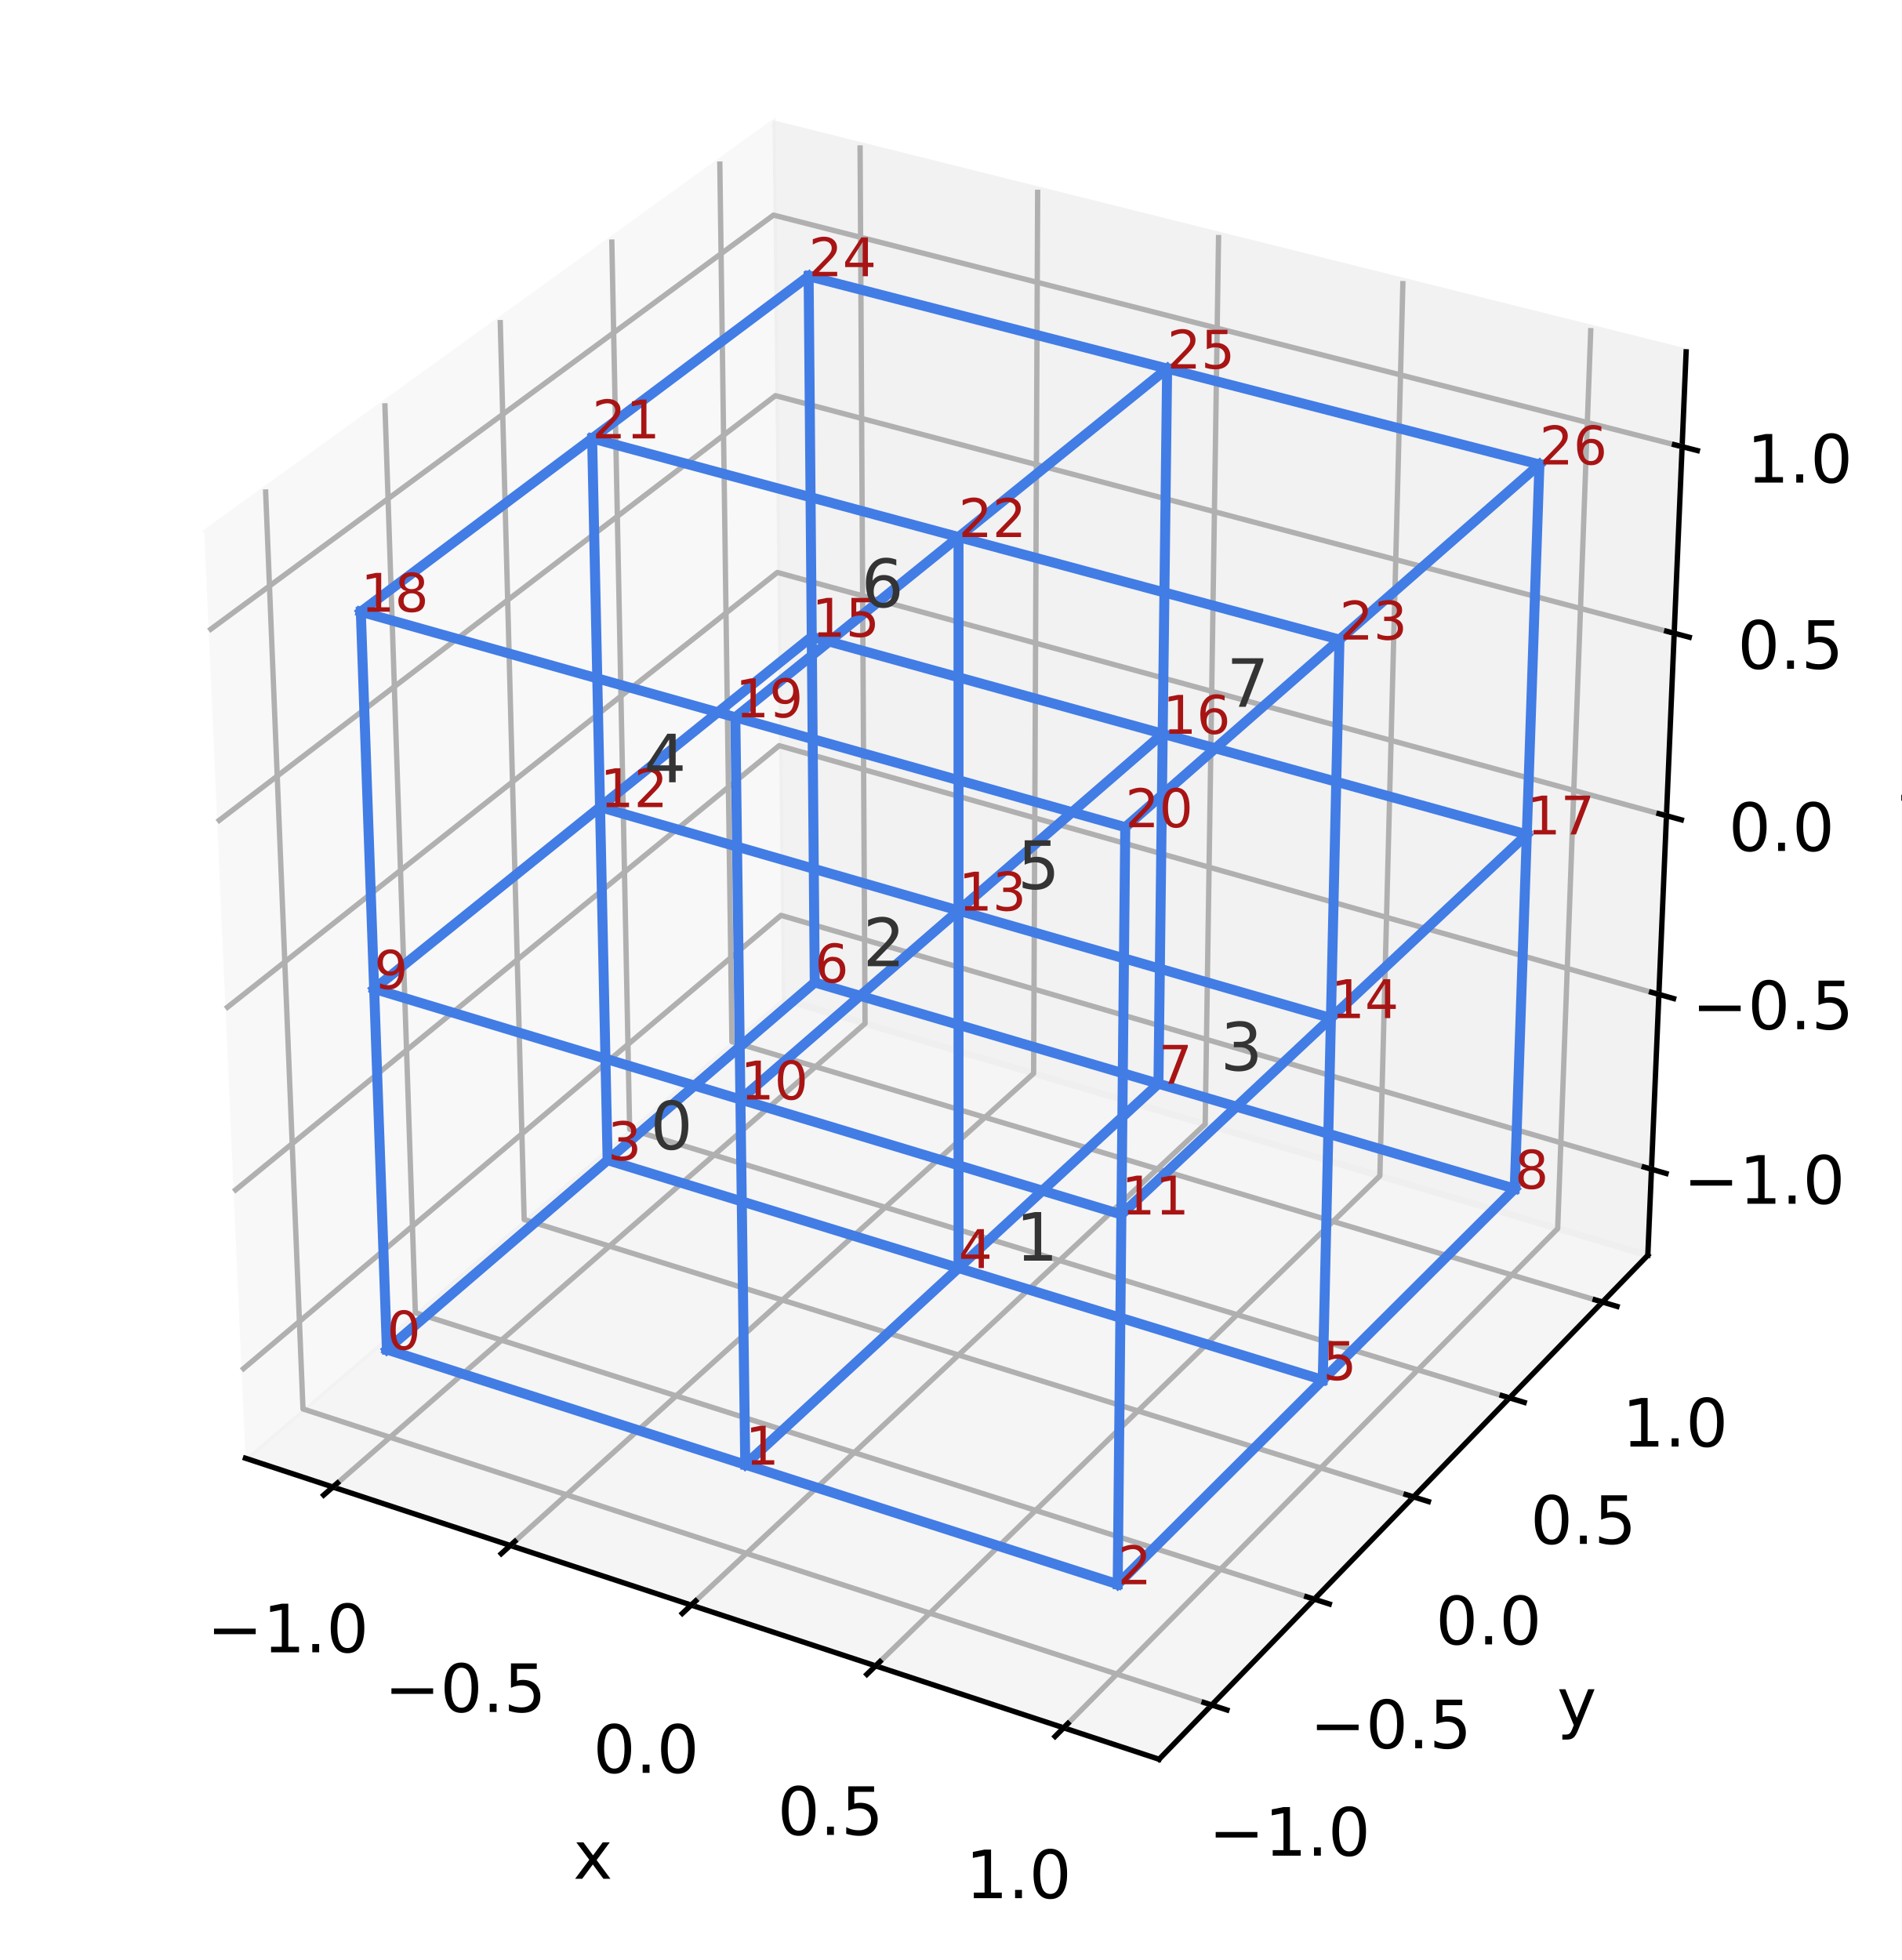
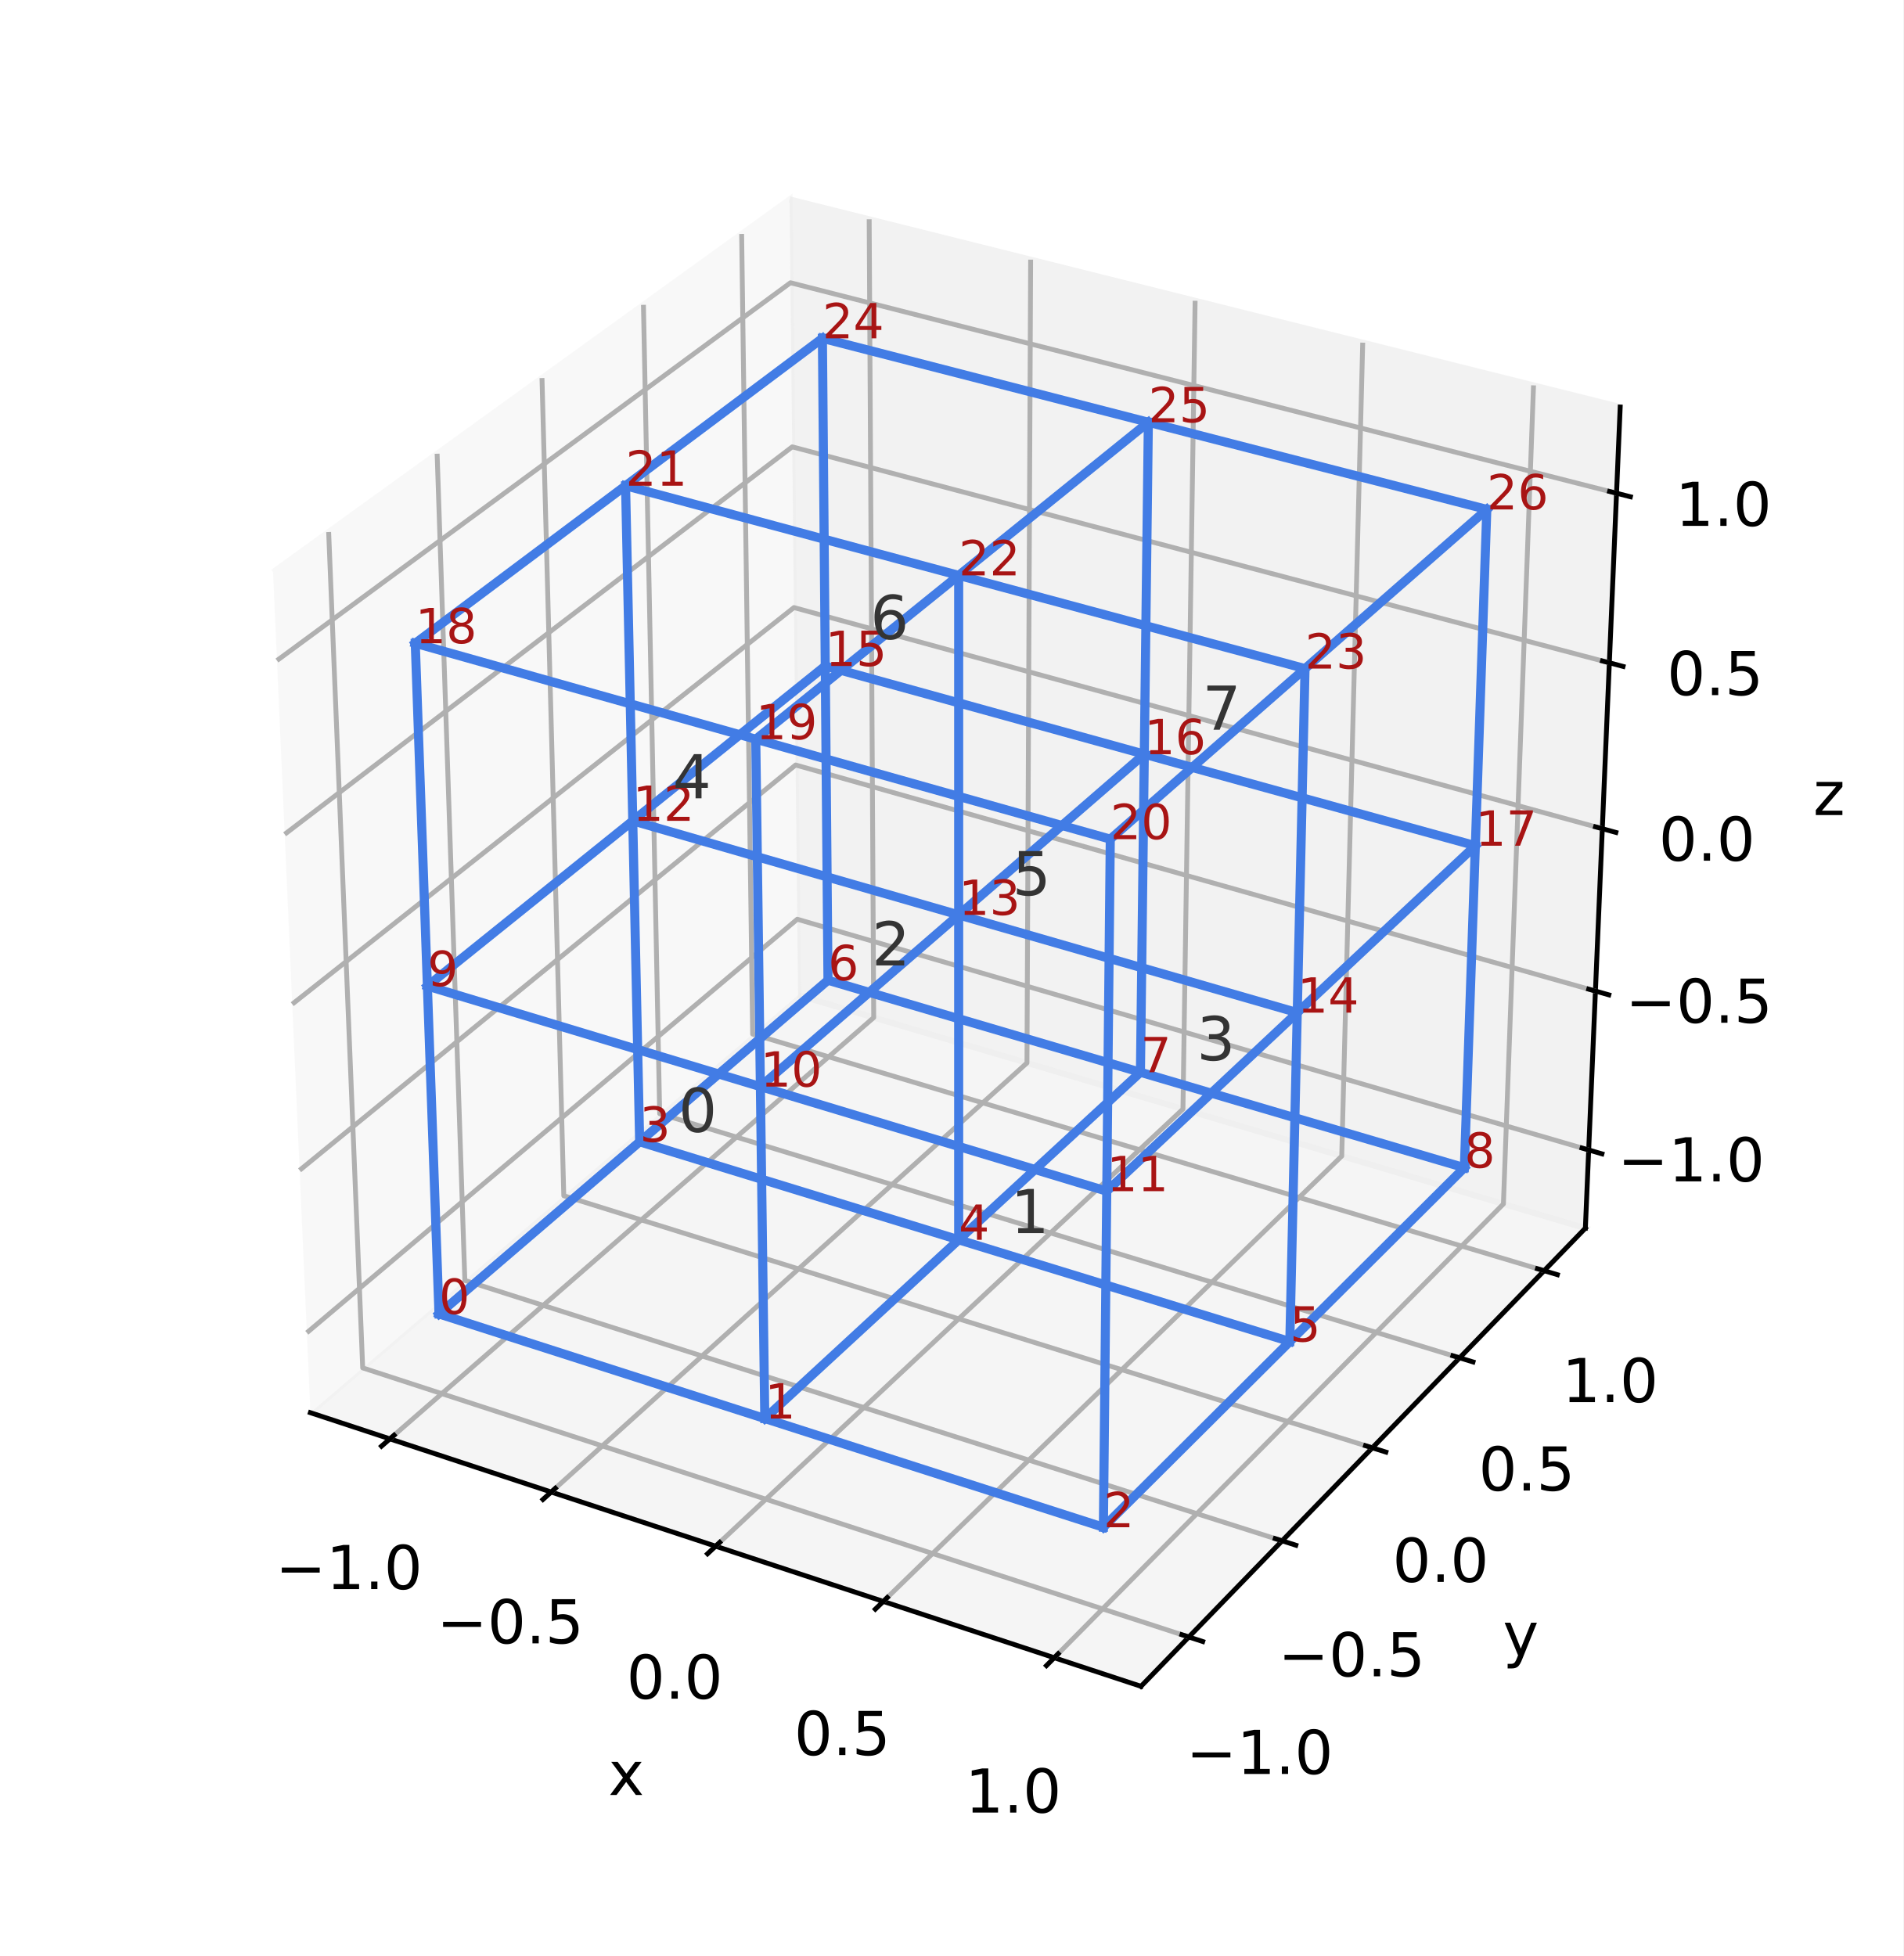
- <svg xmlns="http://www.w3.org/2000/svg" xmlns:xlink="http://www.w3.org/1999/xlink" width="285.399pt" height="294.154pt" viewBox="0 0 285.399 294.154" version="1.1">
+ <svg xmlns="http://www.w3.org/2000/svg" xmlns:xlink="http://www.w3.org/1999/xlink" width="314.199pt" height="322.954pt" viewBox="0 0 314.199 322.954" version="1.1">
  <defs>
    <style type="text/css">*{stroke-linejoin: round; stroke-linecap: butt}</style>
  </defs>
  <g id="figure_1">
    <g id="patch_1">
-       <path d="M 0 294.154  L 285.399 294.154  L 285.399 0  L 0 0  z " style="fill: #ffffff" />
+       <path d="M 0 322.954  L 314.199 322.954  L 314.199 0  L 0 0  z " style="fill: #ffffff" />
    </g>
    <g id="patch_2">
-       <path d="M 7.2 273.312  L 273.312 273.312  L 273.312 7.2  L 7.2 7.2  z " style="fill: #ffffff" />
+       <path d="M 21.6 287.712  L 287.712 287.712  L 287.712 21.6  L 21.6 21.6  z " style="fill: #ffffff" />
    </g>
    <g id="pane3d_1">
      <g id="patch_3">
-         <path d="M 36.833 218.845  L 117.342 149.915  L 115.937 18.52  L 30.668 80.068  " style="fill: #f2f2f2; opacity: 0.5; stroke: #f2f2f2; stroke-linejoin: miter" />
+         <path d="M 51.233 233.245  L 131.742 164.315  L 130.337 32.92  L 45.068 94.468  " style="fill: #f2f2f2; opacity: 0.5; stroke: #f2f2f2; stroke-linejoin: miter" />
      </g>
    </g>
    <g id="pane3d_2">
      <g id="patch_4">
-         <path d="M 117.342 149.915  L 247.3 188.384  L 253.048 52.803  L 115.937 18.52  " style="fill: #e6e6e6; opacity: 0.5; stroke: #e6e6e6; stroke-linejoin: miter" />
+         <path d="M 131.742 164.315  L 261.7 202.784  L 267.448 67.203  L 130.337 32.92  " style="fill: #e6e6e6; opacity: 0.5; stroke: #e6e6e6; stroke-linejoin: miter" />
      </g>
    </g>
    <g id="pane3d_3">
      <g id="patch_5">
-         <path d="M 36.833 218.845  L 173.947 264.025  L 247.3 188.384  L 117.342 149.915  " style="fill: #ececec; opacity: 0.5; stroke: #ececec; stroke-linejoin: miter" />
+         <path d="M 51.233 233.245  L 188.347 278.425  L 261.7 202.784  L 131.742 164.315  " style="fill: #ececec; opacity: 0.5; stroke: #ececec; stroke-linejoin: miter" />
      </g>
    </g>
    <g id="axis3d_1">
      <g id="line2d_1">
-         <path d="M 36.833 218.845  L 173.947 264.025  " style="fill: none; stroke: #000000; stroke-width: 0.8; stroke-linecap: square" />
+         <path d="M 51.233 233.245  L 188.347 278.425  " style="fill: none; stroke: #000000; stroke-width: 0.8; stroke-linecap: square" />
      </g>
      <g id="text_1">
-         <g transform="translate(86.02615 281.9668) scale(0.1 -0.1)">
+         <g transform="translate(100.4262 296.3668) scale(0.1 -0.1)">
          <defs>
            <path id="DejaVuSans-78" d="M 3513 3500  L 2247 1797  L 3578 0  L 2900 0  L 1881 1375  L 863 0  L 184 0  L 1544 1831  L 300 3500  L 978 3500  L 1906 2253  L 2834 3500  L 3513 3500  z " transform="scale(0.015625)" />
          </defs>
          <use xlink:href="#DejaVuSans-78" />
        </g>
      </g>
      <g id="Line3DCollection_1">
-         <path d="M 49.959 223.171  L 129.826 153.61  L 129.078 21.806  " style="fill: none; stroke: #b0b0b0; stroke-width: 0.8" />
-         <path d="M 76.589 231.945  L 155.124 161.099  L 155.73 28.469  " style="fill: none; stroke: #b0b0b0; stroke-width: 0.8" />
-         <path d="M 103.734 240.889  L 180.873 168.721  L 182.882 35.258  " style="fill: none; stroke: #b0b0b0; stroke-width: 0.8" />
-         <path d="M 131.408 250.008  L 207.085 176.48  L 210.549 42.176  " style="fill: none; stroke: #b0b0b0; stroke-width: 0.8" />
-         <path d="M 159.628 259.307  L 233.773 184.38  L 238.746 49.227  " style="fill: none; stroke: #b0b0b0; stroke-width: 0.8" />
+         <path d="M 64.359 237.571  L 144.226 168.01  L 143.478 36.206  " style="fill: none; stroke: #b0b0b0; stroke-width: 0.8" />
+         <path d="M 90.989 246.345  L 169.524 175.499  L 170.13 42.869  " style="fill: none; stroke: #b0b0b0; stroke-width: 0.8" />
+         <path d="M 118.134 255.289  L 195.273 183.121  L 197.282 49.658  " style="fill: none; stroke: #b0b0b0; stroke-width: 0.8" />
+         <path d="M 145.808 264.408  L 221.485 190.88  L 224.949 56.576  " style="fill: none; stroke: #b0b0b0; stroke-width: 0.8" />
+         <path d="M 174.028 273.707  L 248.173 198.78  L 253.146 63.627  " style="fill: none; stroke: #b0b0b0; stroke-width: 0.8" />
      </g>
      <g id="xtick_1">
        <g id="line2d_2">
-           <path d="M 50.65 222.569  L 48.575 224.377  " style="fill: none; stroke: #000000; stroke-width: 0.8; stroke-linecap: square" />
+           <path d="M 65.05 236.969  L 62.975 238.777  " style="fill: none; stroke: #000000; stroke-width: 0.8; stroke-linecap: square" />
        </g>
        <g id="text_2">
-           <g transform="translate(31.05817 247.9731) scale(0.1 -0.1)">
+           <g transform="translate(45.45817 262.3731) scale(0.1 -0.1)">
            <defs>
              <path id="DejaVuSans-2212" d="M 678 2272  L 4684 2272  L 4684 1741  L 678 1741  L 678 2272  z " transform="scale(0.015625)" />
              <path id="DejaVuSans-31" d="M 794 531  L 1825 531  L 1825 4091  L 703 3866  L 703 4441  L 1819 4666  L 2450 4666  L 2450 531  L 3481 531  L 3481 0  L 794 0  L 794 531  z " transform="scale(0.015625)" />
              <path id="DejaVuSans-2e" d="M 684 794  L 1344 794  L 1344 0  L 684 0  L 684 794  z " transform="scale(0.015625)" />
              <path id="DejaVuSans-30" d="M 2034 4250  Q 1547 4250 1301 3770  Q 1056 3291 1056 2328  Q 1056 1369 1301 889  Q 1547 409 2034 409  Q 2525 409 2770 889  Q 3016 1369 3016 2328  Q 3016 3291 2770 3770  Q 2525 4250 2034 4250  z M 2034 4750  Q 2819 4750 3233 4129  Q 3647 3509 3647 2328  Q 3647 1150 3233 529  Q 2819 -91 2034 -91  Q 1250 -91 836 529  Q 422 1150 422 2328  Q 422 3509 836 4129  Q 1250 4750 2034 4750  z " transform="scale(0.015625)" />
            </defs>
            <use xlink:href="#DejaVuSans-2212" />
            <use xlink:href="#DejaVuSans-31" x="83.789" />
            <use xlink:href="#DejaVuSans-2e" x="147.412" />
            <use xlink:href="#DejaVuSans-30" x="179.199" />
          </g>
        </g>
      </g>
      <g id="xtick_2">
        <g id="line2d_3">
-           <path d="M 77.269 231.332  L 75.227 233.174  " style="fill: none; stroke: #000000; stroke-width: 0.8; stroke-linecap: square" />
+           <path d="M 91.669 245.732  L 89.627 247.574  " style="fill: none; stroke: #000000; stroke-width: 0.8; stroke-linecap: square" />
        </g>
        <g id="text_3">
-           <g transform="translate(57.68466 256.9329) scale(0.1 -0.1)">
+           <g transform="translate(72.08466 271.3329) scale(0.1 -0.1)">
            <defs>
              <path id="DejaVuSans-35" d="M 691 4666  L 3169 4666  L 3169 4134  L 1269 4134  L 1269 2991  Q 1406 3038 1543 3061  Q 1681 3084 1819 3084  Q 2600 3084 3056 2656  Q 3513 2228 3513 1497  Q 3513 744 3044 326  Q 2575 -91 1722 -91  Q 1428 -91 1123 -41  Q 819 9 494 109  L 494 744  Q 775 591 1075 516  Q 1375 441 1709 441  Q 2250 441 2565 725  Q 2881 1009 2881 1497  Q 2881 1984 2565 2268  Q 2250 2553 1709 2553  Q 1456 2553 1204 2497  Q 953 2441 691 2322  L 691 4666  z " transform="scale(0.015625)" />
            </defs>
            <use xlink:href="#DejaVuSans-2212" />
            <use xlink:href="#DejaVuSans-30" x="83.789" />
            <use xlink:href="#DejaVuSans-2e" x="147.412" />
            <use xlink:href="#DejaVuSans-35" x="179.199" />
          </g>
        </g>
      </g>
      <g id="xtick_3">
        <g id="line2d_4">
-           <path d="M 104.402 240.264  L 102.395 242.142  " style="fill: none; stroke: #000000; stroke-width: 0.8; stroke-linecap: square" />
+           <path d="M 118.802 254.664  L 116.795 256.542  " style="fill: none; stroke: #000000; stroke-width: 0.8; stroke-linecap: square" />
        </g>
        <g id="text_4">
-           <g transform="translate(89.01668 266.0662) scale(0.1 -0.1)">
+           <g transform="translate(103.4167 280.4662) scale(0.1 -0.1)">
            <use xlink:href="#DejaVuSans-30" />
            <use xlink:href="#DejaVuSans-2e" x="63.623" />
            <use xlink:href="#DejaVuSans-30" x="95.41" />
          </g>
        </g>
      </g>
      <g id="xtick_4">
        <g id="line2d_5">
-           <path d="M 132.065 249.371  L 130.094 251.286  " style="fill: none; stroke: #000000; stroke-width: 0.8; stroke-linecap: square" />
+           <path d="M 146.465 263.771  L 144.494 265.686  " style="fill: none; stroke: #000000; stroke-width: 0.8; stroke-linecap: square" />
        </g>
        <g id="text_5">
-           <g transform="translate(116.6897 275.3781) scale(0.1 -0.1)">
+           <g transform="translate(131.0897 289.7781) scale(0.1 -0.1)">
            <use xlink:href="#DejaVuSans-30" />
            <use xlink:href="#DejaVuSans-2e" x="63.623" />
            <use xlink:href="#DejaVuSans-35" x="95.41" />
          </g>
        </g>
      </g>
      <g id="xtick_5">
        <g id="line2d_6">
-           <path d="M 160.271 258.656  L 158.339 260.609  " style="fill: none; stroke: #000000; stroke-width: 0.8; stroke-linecap: square" />
+           <path d="M 174.671 273.056  L 172.739 275.009  " style="fill: none; stroke: #000000; stroke-width: 0.8; stroke-linecap: square" />
        </g>
        <g id="text_6">
-           <g transform="translate(144.9092 284.874) scale(0.1 -0.1)">
+           <g transform="translate(159.3092 299.274) scale(0.1 -0.1)">
            <use xlink:href="#DejaVuSans-31" />
            <use xlink:href="#DejaVuSans-2e" x="63.623" />
            <use xlink:href="#DejaVuSans-30" x="95.41" />
          </g>
        </g>
      </g>
    </g>
    <g id="axis3d_2">
      <g id="line2d_7">
-         <path d="M 247.3 188.384  L 173.947 264.025  " style="fill: none; stroke: #000000; stroke-width: 0.8; stroke-linecap: square" />
+         <path d="M 261.7 202.784  L 188.347 278.425  " style="fill: none; stroke: #000000; stroke-width: 0.8; stroke-linecap: square" />
      </g>
      <g id="text_7">
-         <g transform="translate(233.6807 258.9928) scale(0.1 -0.1)">
+         <g transform="translate(248.0807 273.3928) scale(0.1 -0.1)">
          <defs>
            <path id="DejaVuSans-79" d="M 2059 -325  Q 1816 -950 1584 -1140  Q 1353 -1331 966 -1331  L 506 -1331  L 506 -850  L 844 -850  Q 1081 -850 1212 -737  Q 1344 -625 1503 -206  L 1606 56  L 191 3500  L 800 3500  L 1894 763  L 2988 3500  L 3597 3500  L 2059 -325  z " transform="scale(0.015625)" />
          </defs>
          <use xlink:href="#DejaVuSans-79" />
        </g>
      </g>
      <g id="Line3DCollection_2">
-         <path d="M 39.852 73.439  L 45.471 211.45  L 181.844 255.882  " style="fill: none; stroke: #b0b0b0; stroke-width: 0.8" />
-         <path d="M 57.757 60.515  L 62.334 197.012  L 197.241 240.005  " style="fill: none; stroke: #b0b0b0; stroke-width: 0.8" />
-         <path d="M 75.068 48.019  L 78.667 183.028  L 212.131 224.649  " style="fill: none; stroke: #b0b0b0; stroke-width: 0.8" />
-         <path d="M 91.815 35.931  L 94.496 169.475  L 226.54 209.791  " style="fill: none; stroke: #b0b0b0; stroke-width: 0.8" />
-         <path d="M 108.025 24.23  L 109.843 156.336  L 240.49 195.406  " style="fill: none; stroke: #b0b0b0; stroke-width: 0.8" />
+         <path d="M 54.252 87.839  L 59.871 225.85  L 196.244 270.282  " style="fill: none; stroke: #b0b0b0; stroke-width: 0.8" />
+         <path d="M 72.157 74.915  L 76.734 211.412  L 211.641 254.405  " style="fill: none; stroke: #b0b0b0; stroke-width: 0.8" />
+         <path d="M 89.468 62.419  L 93.067 197.428  L 226.531 239.049  " style="fill: none; stroke: #b0b0b0; stroke-width: 0.8" />
+         <path d="M 106.215 50.331  L 108.896 183.875  L 240.94 224.191  " style="fill: none; stroke: #b0b0b0; stroke-width: 0.8" />
+         <path d="M 122.425 38.63  L 124.243 170.736  L 254.89 209.806  " style="fill: none; stroke: #b0b0b0; stroke-width: 0.8" />
      </g>
      <g id="xtick_6">
        <g id="line2d_8">
-           <path d="M 180.7 255.509  L 184.135 256.628  " style="fill: none; stroke: #000000; stroke-width: 0.8; stroke-linecap: square" />
+           <path d="M 195.1 269.909  L 198.535 271.028  " style="fill: none; stroke: #000000; stroke-width: 0.8; stroke-linecap: square" />
        </g>
        <g id="text_8">
-           <g transform="translate(181.387 278.4938) scale(0.1 -0.1)">
+           <g transform="translate(195.787 292.8938) scale(0.1 -0.1)">
            <use xlink:href="#DejaVuSans-2212" />
            <use xlink:href="#DejaVuSans-31" x="83.789" />
            <use xlink:href="#DejaVuSans-2e" x="147.412" />
            <use xlink:href="#DejaVuSans-30" x="179.199" />
          </g>
        </g>
      </g>
      <g id="xtick_7">
        <g id="line2d_9">
-           <path d="M 196.11 239.644  L 199.505 240.726  " style="fill: none; stroke: #000000; stroke-width: 0.8; stroke-linecap: square" />
+           <path d="M 210.51 254.044  L 213.905 255.126  " style="fill: none; stroke: #000000; stroke-width: 0.8; stroke-linecap: square" />
        </g>
        <g id="text_9">
-           <g transform="translate(196.5791 262.3755) scale(0.1 -0.1)">
+           <g transform="translate(210.9791 276.7755) scale(0.1 -0.1)">
            <use xlink:href="#DejaVuSans-2212" />
            <use xlink:href="#DejaVuSans-30" x="83.789" />
            <use xlink:href="#DejaVuSans-2e" x="147.412" />
            <use xlink:href="#DejaVuSans-35" x="179.199" />
          </g>
        </g>
      </g>
      <g id="xtick_8">
        <g id="line2d_10">
-           <path d="M 211.013 224.301  L 214.37 225.348  " style="fill: none; stroke: #000000; stroke-width: 0.8; stroke-linecap: square" />
+           <path d="M 225.413 238.701  L 228.77 239.748  " style="fill: none; stroke: #000000; stroke-width: 0.8; stroke-linecap: square" />
        </g>
        <g id="text_10">
-           <g transform="translate(215.4618 246.7869) scale(0.1 -0.1)">
+           <g transform="translate(229.8618 261.1869) scale(0.1 -0.1)">
            <use xlink:href="#DejaVuSans-30" />
            <use xlink:href="#DejaVuSans-2e" x="63.623" />
            <use xlink:href="#DejaVuSans-30" x="95.41" />
          </g>
        </g>
      </g>
      <g id="xtick_9">
        <g id="line2d_11">
-           <path d="M 225.435 209.454  L 228.753 210.467  " style="fill: none; stroke: #000000; stroke-width: 0.8; stroke-linecap: square" />
+           <path d="M 239.835 223.854  L 243.153 224.867  " style="fill: none; stroke: #000000; stroke-width: 0.8; stroke-linecap: square" />
        </g>
        <g id="text_11">
-           <g transform="translate(229.6795 231.7024) scale(0.1 -0.1)">
+           <g transform="translate(244.0795 246.1024) scale(0.1 -0.1)">
            <use xlink:href="#DejaVuSans-30" />
            <use xlink:href="#DejaVuSans-2e" x="63.623" />
            <use xlink:href="#DejaVuSans-35" x="95.41" />
          </g>
        </g>
      </g>
      <g id="xtick_10">
        <g id="line2d_12">
-           <path d="M 239.397 195.079  L 242.678 196.06  " style="fill: none; stroke: #000000; stroke-width: 0.8; stroke-linecap: square" />
+           <path d="M 253.797 209.479  L 257.078 210.46  " style="fill: none; stroke: #000000; stroke-width: 0.8; stroke-linecap: square" />
        </g>
        <g id="text_12">
-           <g transform="translate(243.4448 217.0979) scale(0.1 -0.1)">
+           <g transform="translate(257.8448 231.4979) scale(0.1 -0.1)">
            <use xlink:href="#DejaVuSans-31" />
            <use xlink:href="#DejaVuSans-2e" x="63.623" />
            <use xlink:href="#DejaVuSans-30" x="95.41" />
          </g>
        </g>
      </g>
    </g>
    <g id="axis3d_3">
      <g id="line2d_13">
-         <path d="M 247.3 188.384  L 253.048 52.803  " style="fill: none; stroke: #000000; stroke-width: 0.8; stroke-linecap: square" />
+         <path d="M 261.7 202.784  L 267.448 67.203  " style="fill: none; stroke: #000000; stroke-width: 0.8; stroke-linecap: square" />
      </g>
      <g id="text_13">
-         <g transform="translate(284.9114 120.1693) scale(0.1 -0.1)">
+         <g transform="translate(299.3114 134.5693) scale(0.1 -0.1)">
          <defs>
            <path id="DejaVuSans-7a" d="M 353 3500  L 3084 3500  L 3084 2975  L 922 459  L 3084 459  L 3084 0  L 275 0  L 275 525  L 2438 3041  L 353 3041  L 353 3500  z " transform="scale(0.015625)" />
          </defs>
          <use xlink:href="#DejaVuSans-7a" />
        </g>
      </g>
      <g id="Line3DCollection_3">
-         <path d="M 247.847 175.471  L 117.208 137.374  L 36.247 205.652  " style="fill: none; stroke: #b0b0b0; stroke-width: 0.8" />
-         <path d="M 248.96 149.232  L 116.936 111.907  L 35.055 178.826  " style="fill: none; stroke: #b0b0b0; stroke-width: 0.8" />
-         <path d="M 250.096 122.426  L 116.657 85.914  L 33.837 151.399  " style="fill: none; stroke: #b0b0b0; stroke-width: 0.8" />
-         <path d="M 251.258 95.033  L 116.374 59.378  L 32.591 123.351  " style="fill: none; stroke: #b0b0b0; stroke-width: 0.8" />
-         <path d="M 252.445 67.035  L 116.084 32.283  L 31.316 94.661  " style="fill: none; stroke: #b0b0b0; stroke-width: 0.8" />
+         <path d="M 262.247 189.871  L 131.608 151.774  L 50.647 220.052  " style="fill: none; stroke: #b0b0b0; stroke-width: 0.8" />
+         <path d="M 263.36 163.632  L 131.336 126.307  L 49.455 193.226  " style="fill: none; stroke: #b0b0b0; stroke-width: 0.8" />
+         <path d="M 264.496 136.826  L 131.057 100.314  L 48.237 165.799  " style="fill: none; stroke: #b0b0b0; stroke-width: 0.8" />
+         <path d="M 265.658 109.433  L 130.774 73.778  L 46.991 137.751  " style="fill: none; stroke: #b0b0b0; stroke-width: 0.8" />
+         <path d="M 266.845 81.435  L 130.484 46.683  L 45.716 109.061  " style="fill: none; stroke: #b0b0b0; stroke-width: 0.8" />
      </g>
      <g id="xtick_11">
        <g id="line2d_14">
-           <path d="M 246.755 175.153  L 250.035 176.109  " style="fill: none; stroke: #000000; stroke-width: 0.8; stroke-linecap: square" />
+           <path d="M 261.155 189.553  L 264.435 190.509  " style="fill: none; stroke: #000000; stroke-width: 0.8; stroke-linecap: square" />
        </g>
        <g id="text_14">
-           <g transform="translate(252.6266 180.6564) scale(0.1 -0.1)">
+           <g transform="translate(267.0266 195.0564) scale(0.1 -0.1)">
            <use xlink:href="#DejaVuSans-2212" />
            <use xlink:href="#DejaVuSans-31" x="83.789" />
            <use xlink:href="#DejaVuSans-2e" x="147.412" />
            <use xlink:href="#DejaVuSans-30" x="179.199" />
          </g>
        </g>
      </g>
      <g id="xtick_12">
        <g id="line2d_15">
-           <path d="M 247.855 148.92  L 251.172 149.858  " style="fill: none; stroke: #000000; stroke-width: 0.8; stroke-linecap: square" />
+           <path d="M 262.255 163.32  L 265.572 164.258  " style="fill: none; stroke: #000000; stroke-width: 0.8; stroke-linecap: square" />
        </g>
        <g id="text_15">
-           <g transform="translate(253.9166 154.4653) scale(0.1 -0.1)">
+           <g transform="translate(268.3166 168.8653) scale(0.1 -0.1)">
            <use xlink:href="#DejaVuSans-2212" />
            <use xlink:href="#DejaVuSans-30" x="83.789" />
            <use xlink:href="#DejaVuSans-2e" x="147.412" />
            <use xlink:href="#DejaVuSans-35" x="179.199" />
          </g>
        </g>
      </g>
      <g id="xtick_13">
        <g id="line2d_16">
-           <path d="M 248.979 122.12  L 252.333 123.038  " style="fill: none; stroke: #000000; stroke-width: 0.8; stroke-linecap: square" />
+           <path d="M 263.379 136.52  L 266.733 137.438  " style="fill: none; stroke: #000000; stroke-width: 0.8; stroke-linecap: square" />
        </g>
        <g id="text_16">
-           <g transform="translate(259.4242 127.7093) scale(0.1 -0.1)">
+           <g transform="translate(273.8242 142.1093) scale(0.1 -0.1)">
            <use xlink:href="#DejaVuSans-30" />
            <use xlink:href="#DejaVuSans-2e" x="63.623" />
            <use xlink:href="#DejaVuSans-30" x="95.41" />
          </g>
        </g>
      </g>
      <g id="xtick_14">
        <g id="line2d_17">
-           <path d="M 250.128 94.735  L 253.52 95.631  " style="fill: none; stroke: #000000; stroke-width: 0.8; stroke-linecap: square" />
+           <path d="M 264.528 109.135  L 267.92 110.031  " style="fill: none; stroke: #000000; stroke-width: 0.8; stroke-linecap: square" />
        </g>
        <g id="text_17">
-           <g transform="translate(260.7707 100.37) scale(0.1 -0.1)">
+           <g transform="translate(275.1707 114.77) scale(0.1 -0.1)">
            <use xlink:href="#DejaVuSans-30" />
            <use xlink:href="#DejaVuSans-2e" x="63.623" />
            <use xlink:href="#DejaVuSans-35" x="95.41" />
          </g>
        </g>
      </g>
      <g id="xtick_15">
        <g id="line2d_18">
-           <path d="M 251.302 66.744  L 254.733 67.618  " style="fill: none; stroke: #000000; stroke-width: 0.8; stroke-linecap: square" />
+           <path d="M 265.702 81.144  L 269.133 82.018  " style="fill: none; stroke: #000000; stroke-width: 0.8; stroke-linecap: square" />
        </g>
        <g id="text_18">
-           <g transform="translate(262.1469 72.42807) scale(0.1 -0.1)">
+           <g transform="translate(276.5469 86.82807) scale(0.1 -0.1)">
            <use xlink:href="#DejaVuSans-31" />
            <use xlink:href="#DejaVuSans-2e" x="63.623" />
            <use xlink:href="#DejaVuSans-30" x="95.41" />
          </g>
        </g>
      </g>
    </g>
    <g id="axes_1">
      <g id="line2d_19">
-         <path d="M 58.065 202.54  L 122.278 147.447  " clip-path="url(#pd8f8b22dc4)" style="fill: none; stroke: #427ce5; stroke-width: 1.5; stroke-linecap: square" />
+         <path d="M 72.465 216.94  L 136.678 161.847  " clip-path="url(#p498c304c31)" style="fill: none; stroke: #427ce5; stroke-width: 1.5; stroke-linecap: square" />
      </g>
      <g id="line2d_20">
-         <path d="M 111.847 219.812  L 173.855 162.643  " clip-path="url(#pd8f8b22dc4)" style="fill: none; stroke: #427ce5; stroke-width: 1.5; stroke-linecap: square" />
+         <path d="M 126.247 234.212  L 188.255 177.043  " clip-path="url(#p498c304c31)" style="fill: none; stroke: #427ce5; stroke-width: 1.5; stroke-linecap: square" />
      </g>
      <g id="line2d_21">
-         <path d="M 167.742 237.762  L 227.328 178.398  " clip-path="url(#pd8f8b22dc4)" style="fill: none; stroke: #427ce5; stroke-width: 1.5; stroke-linecap: square" />
+         <path d="M 182.142 252.162  L 241.728 192.798  " clip-path="url(#p498c304c31)" style="fill: none; stroke: #427ce5; stroke-width: 1.5; stroke-linecap: square" />
      </g>
      <g id="line2d_22">
-         <path d="M 58.065 202.54  L 167.742 237.762  " clip-path="url(#pd8f8b22dc4)" style="fill: none; stroke: #427ce5; stroke-width: 1.5; stroke-linecap: square" />
+         <path d="M 72.465 216.94  L 182.142 252.162  " clip-path="url(#p498c304c31)" style="fill: none; stroke: #427ce5; stroke-width: 1.5; stroke-linecap: square" />
      </g>
      <g id="line2d_23">
-         <path d="M 91.19 174.12  L 198.516 207.103  " clip-path="url(#pd8f8b22dc4)" style="fill: none; stroke: #427ce5; stroke-width: 1.5; stroke-linecap: square" />
+         <path d="M 105.59 188.52  L 212.916 221.503  " clip-path="url(#p498c304c31)" style="fill: none; stroke: #427ce5; stroke-width: 1.5; stroke-linecap: square" />
      </g>
      <g id="line2d_24">
-         <path d="M 122.278 147.447  L 227.328 178.398  " clip-path="url(#pd8f8b22dc4)" style="fill: none; stroke: #427ce5; stroke-width: 1.5; stroke-linecap: square" />
+         <path d="M 136.678 161.847  L 241.728 192.798  " clip-path="url(#p498c304c31)" style="fill: none; stroke: #427ce5; stroke-width: 1.5; stroke-linecap: square" />
      </g>
      <g id="line2d_25">
-         <path d="M 56.151 148.41  L 121.827 95.561  " clip-path="url(#pd8f8b22dc4)" style="fill: none; stroke: #427ce5; stroke-width: 1.5; stroke-linecap: square" />
+         <path d="M 70.551 162.81  L 136.227 109.961  " clip-path="url(#p498c304c31)" style="fill: none; stroke: #427ce5; stroke-width: 1.5; stroke-linecap: square" />
      </g>
      <g id="line2d_26">
-         <path d="M 111.119 165.008  L 174.494 110.123  " clip-path="url(#pd8f8b22dc4)" style="fill: none; stroke: #427ce5; stroke-width: 1.5; stroke-linecap: square" />
+         <path d="M 125.519 179.408  L 188.894 124.523  " clip-path="url(#p498c304c31)" style="fill: none; stroke: #427ce5; stroke-width: 1.5; stroke-linecap: square" />
      </g>
      <g id="line2d_27">
-         <path d="M 168.296 182.274  L 229.14 125.233  " clip-path="url(#pd8f8b22dc4)" style="fill: none; stroke: #427ce5; stroke-width: 1.5; stroke-linecap: square" />
+         <path d="M 182.696 196.674  L 243.54 139.633  " clip-path="url(#p498c304c31)" style="fill: none; stroke: #427ce5; stroke-width: 1.5; stroke-linecap: square" />
      </g>
      <g id="line2d_28">
-         <path d="M 56.151 148.41  L 168.296 182.274  " clip-path="url(#pd8f8b22dc4)" style="fill: none; stroke: #427ce5; stroke-width: 1.5; stroke-linecap: square" />
+         <path d="M 70.551 162.81  L 182.696 196.674  " clip-path="url(#p498c304c31)" style="fill: none; stroke: #427ce5; stroke-width: 1.5; stroke-linecap: square" />
      </g>
      <g id="line2d_29">
-         <path d="M 90.053 121.129  L 199.742 152.794  " clip-path="url(#pd8f8b22dc4)" style="fill: none; stroke: #427ce5; stroke-width: 1.5; stroke-linecap: square" />
+         <path d="M 104.453 135.529  L 214.142 167.194  " clip-path="url(#p498c304c31)" style="fill: none; stroke: #427ce5; stroke-width: 1.5; stroke-linecap: square" />
      </g>
      <g id="line2d_30">
-         <path d="M 121.827 95.561  L 229.14 125.233  " clip-path="url(#pd8f8b22dc4)" style="fill: none; stroke: #427ce5; stroke-width: 1.5; stroke-linecap: square" />
+         <path d="M 136.227 109.961  L 243.54 139.633  " clip-path="url(#p498c304c31)" style="fill: none; stroke: #427ce5; stroke-width: 1.5; stroke-linecap: square" />
      </g>
      <g id="line2d_31">
-         <path d="M 54.149 91.808  L 121.357 41.458  " clip-path="url(#pd8f8b22dc4)" style="fill: none; stroke: #427ce5; stroke-width: 1.5; stroke-linecap: square" />
+         <path d="M 68.549 106.208  L 135.757 55.858  " clip-path="url(#p498c304c31)" style="fill: none; stroke: #427ce5; stroke-width: 1.5; stroke-linecap: square" />
      </g>
      <g id="line2d_32">
-         <path d="M 110.356 107.652  L 175.161 55.318  " clip-path="url(#pd8f8b22dc4)" style="fill: none; stroke: #427ce5; stroke-width: 1.5; stroke-linecap: square" />
+         <path d="M 124.756 122.052  L 189.561 69.718  " clip-path="url(#p498c304c31)" style="fill: none; stroke: #427ce5; stroke-width: 1.5; stroke-linecap: square" />
      </g>
      <g id="line2d_33">
-         <path d="M 168.877 124.147  L 231.032 69.71  " clip-path="url(#pd8f8b22dc4)" style="fill: none; stroke: #427ce5; stroke-width: 1.5; stroke-linecap: square" />
+         <path d="M 183.277 138.547  L 245.432 84.11  " clip-path="url(#p498c304c31)" style="fill: none; stroke: #427ce5; stroke-width: 1.5; stroke-linecap: square" />
      </g>
      <g id="line2d_34">
-         <path d="M 54.149 91.808  L 168.877 124.147  " clip-path="url(#pd8f8b22dc4)" style="fill: none; stroke: #427ce5; stroke-width: 1.5; stroke-linecap: square" />
+         <path d="M 68.549 106.208  L 183.277 138.547  " clip-path="url(#p498c304c31)" style="fill: none; stroke: #427ce5; stroke-width: 1.5; stroke-linecap: square" />
      </g>
      <g id="line2d_35">
-         <path d="M 88.865 65.8  L 201.024 95.992  " clip-path="url(#pd8f8b22dc4)" style="fill: none; stroke: #427ce5; stroke-width: 1.5; stroke-linecap: square" />
+         <path d="M 103.265 80.2  L 215.424 110.392  " clip-path="url(#p498c304c31)" style="fill: none; stroke: #427ce5; stroke-width: 1.5; stroke-linecap: square" />
      </g>
      <g id="line2d_36">
-         <path d="M 121.357 41.458  L 231.032 69.71  " clip-path="url(#pd8f8b22dc4)" style="fill: none; stroke: #427ce5; stroke-width: 1.5; stroke-linecap: square" />
+         <path d="M 135.757 55.858  L 245.432 84.11  " clip-path="url(#p498c304c31)" style="fill: none; stroke: #427ce5; stroke-width: 1.5; stroke-linecap: square" />
      </g>
      <g id="line2d_37">
-         <path d="M 58.065 202.54  L 54.149 91.808  " clip-path="url(#pd8f8b22dc4)" style="fill: none; stroke: #427ce5; stroke-width: 1.5; stroke-linecap: square" />
+         <path d="M 72.465 216.94  L 68.549 106.208  " clip-path="url(#p498c304c31)" style="fill: none; stroke: #427ce5; stroke-width: 1.5; stroke-linecap: square" />
      </g>
      <g id="line2d_38">
-         <path d="M 111.847 219.812  L 110.356 107.652  " clip-path="url(#pd8f8b22dc4)" style="fill: none; stroke: #427ce5; stroke-width: 1.5; stroke-linecap: square" />
+         <path d="M 126.247 234.212  L 124.756 122.052  " clip-path="url(#p498c304c31)" style="fill: none; stroke: #427ce5; stroke-width: 1.5; stroke-linecap: square" />
      </g>
      <g id="line2d_39">
-         <path d="M 167.742 237.762  L 168.877 124.147  " clip-path="url(#pd8f8b22dc4)" style="fill: none; stroke: #427ce5; stroke-width: 1.5; stroke-linecap: square" />
+         <path d="M 182.142 252.162  L 183.277 138.547  " clip-path="url(#p498c304c31)" style="fill: none; stroke: #427ce5; stroke-width: 1.5; stroke-linecap: square" />
      </g>
      <g id="line2d_40">
-         <path d="M 91.19 174.12  L 88.865 65.8  " clip-path="url(#pd8f8b22dc4)" style="fill: none; stroke: #427ce5; stroke-width: 1.5; stroke-linecap: square" />
+         <path d="M 105.59 188.52  L 103.265 80.2  " clip-path="url(#p498c304c31)" style="fill: none; stroke: #427ce5; stroke-width: 1.5; stroke-linecap: square" />
      </g>
      <g id="line2d_41">
-         <path d="M 143.852 190.304  L 143.852 80.602  " clip-path="url(#pd8f8b22dc4)" style="fill: none; stroke: #427ce5; stroke-width: 1.5; stroke-linecap: square" />
+         <path d="M 158.252 204.704  L 158.252 95.002  " clip-path="url(#p498c304c31)" style="fill: none; stroke: #427ce5; stroke-width: 1.5; stroke-linecap: square" />
      </g>
      <g id="line2d_42">
-         <path d="M 198.516 207.103  L 201.024 95.992  " clip-path="url(#pd8f8b22dc4)" style="fill: none; stroke: #427ce5; stroke-width: 1.5; stroke-linecap: square" />
+         <path d="M 212.916 221.503  L 215.424 110.392  " clip-path="url(#p498c304c31)" style="fill: none; stroke: #427ce5; stroke-width: 1.5; stroke-linecap: square" />
      </g>
      <g id="line2d_43">
-         <path d="M 122.278 147.447  L 121.357 41.458  " clip-path="url(#pd8f8b22dc4)" style="fill: none; stroke: #427ce5; stroke-width: 1.5; stroke-linecap: square" />
+         <path d="M 136.678 161.847  L 135.757 55.858  " clip-path="url(#p498c304c31)" style="fill: none; stroke: #427ce5; stroke-width: 1.5; stroke-linecap: square" />
      </g>
      <g id="line2d_44">
-         <path d="M 173.855 162.643  L 175.161 55.318  " clip-path="url(#pd8f8b22dc4)" style="fill: none; stroke: #427ce5; stroke-width: 1.5; stroke-linecap: square" />
+         <path d="M 188.255 177.043  L 189.561 69.718  " clip-path="url(#p498c304c31)" style="fill: none; stroke: #427ce5; stroke-width: 1.5; stroke-linecap: square" />
      </g>
      <g id="line2d_45">
-         <path d="M 227.328 178.398  L 231.032 69.71  " clip-path="url(#pd8f8b22dc4)" style="fill: none; stroke: #427ce5; stroke-width: 1.5; stroke-linecap: square" />
+         <path d="M 241.728 192.798  L 245.432 84.11  " clip-path="url(#p498c304c31)" style="fill: none; stroke: #427ce5; stroke-width: 1.5; stroke-linecap: square" />
      </g>
      <g id="text_19">
-         <g style="fill: #a81414" transform="translate(58.06549 202.5397) scale(0.08 -0.08)">
+         <g style="fill: #a81414" transform="translate(72.46549 216.9397) scale(0.08 -0.08)">
          <use xlink:href="#DejaVuSans-30" />
        </g>
      </g>
      <g id="text_20">
-         <g style="fill: #a81414" transform="translate(111.847 219.8117) scale(0.08 -0.08)">
+         <g style="fill: #a81414" transform="translate(126.247 234.2117) scale(0.08 -0.08)">
          <use xlink:href="#DejaVuSans-31" />
        </g>
      </g>
      <g id="text_21">
-         <g style="fill: #a81414" transform="translate(167.7418 237.7624) scale(0.08 -0.08)">
+         <g style="fill: #a81414" transform="translate(182.1418 252.1624) scale(0.08 -0.08)">
          <defs>
            <path id="DejaVuSans-32" d="M 1228 531  L 3431 531  L 3431 0  L 469 0  L 469 531  Q 828 903 1448 1529  Q 2069 2156 2228 2338  Q 2531 2678 2651 2914  Q 2772 3150 2772 3378  Q 2772 3750 2511 3984  Q 2250 4219 1831 4219  Q 1534 4219 1204 4116  Q 875 4013 500 3803  L 500 4441  Q 881 4594 1212 4672  Q 1544 4750 1819 4750  Q 2544 4750 2975 4387  Q 3406 4025 3406 3419  Q 3406 3131 3298 2873  Q 3191 2616 2906 2266  Q 2828 2175 2409 1742  Q 1991 1309 1228 531  z " transform="scale(0.015625)" />
          </defs>
          <use xlink:href="#DejaVuSans-32" />
        </g>
      </g>
      <g id="text_22">
-         <g style="fill: #a81414" transform="translate(91.18993 174.1198) scale(0.08 -0.08)">
+         <g style="fill: #a81414" transform="translate(105.5899 188.5198) scale(0.08 -0.08)">
          <defs>
            <path id="DejaVuSans-33" d="M 2597 2516  Q 3050 2419 3304 2112  Q 3559 1806 3559 1356  Q 3559 666 3084 287  Q 2609 -91 1734 -91  Q 1441 -91 1130 -33  Q 819 25 488 141  L 488 750  Q 750 597 1062 519  Q 1375 441 1716 441  Q 2309 441 2620 675  Q 2931 909 2931 1356  Q 2931 1769 2642 2001  Q 2353 2234 1838 2234  L 1294 2234  L 1294 2753  L 1863 2753  Q 2328 2753 2575 2939  Q 2822 3125 2822 3475  Q 2822 3834 2567 4026  Q 2313 4219 1838 4219  Q 1578 4219 1281 4162  Q 984 4106 628 3988  L 628 4550  Q 988 4650 1302 4700  Q 1616 4750 1894 4750  Q 2613 4750 3031 4423  Q 3450 4097 3450 3541  Q 3450 3153 3228 2886  Q 3006 2619 2597 2516  z " transform="scale(0.015625)" />
          </defs>
          <use xlink:href="#DejaVuSans-33" />
        </g>
      </g>
      <g id="text_23">
-         <g style="fill: #a81414" transform="translate(143.8521 190.304) scale(0.08 -0.08)">
+         <g style="fill: #a81414" transform="translate(158.2521 204.704) scale(0.08 -0.08)">
          <defs>
            <path id="DejaVuSans-34" d="M 2419 4116  L 825 1625  L 2419 1625  L 2419 4116  z M 2253 4666  L 3047 4666  L 3047 1625  L 3713 1625  L 3713 1100  L 3047 1100  L 3047 0  L 2419 0  L 2419 1100  L 313 1100  L 313 1709  L 2253 4666  z " transform="scale(0.015625)" />
          </defs>
          <use xlink:href="#DejaVuSans-34" />
        </g>
      </g>
      <g id="text_24">
-         <g style="fill: #a81414" transform="translate(198.5155 207.1033) scale(0.08 -0.08)">
+         <g style="fill: #a81414" transform="translate(212.9155 221.5033) scale(0.08 -0.08)">
          <use xlink:href="#DejaVuSans-35" />
        </g>
      </g>
      <g id="text_25">
-         <g style="fill: #a81414" transform="translate(122.2785 147.4467) scale(0.08 -0.08)">
+         <g style="fill: #a81414" transform="translate(136.6785 161.8467) scale(0.08 -0.08)">
          <defs>
            <path id="DejaVuSans-36" d="M 2113 2584  Q 1688 2584 1439 2293  Q 1191 2003 1191 1497  Q 1191 994 1439 701  Q 1688 409 2113 409  Q 2538 409 2786 701  Q 3034 994 3034 1497  Q 3034 2003 2786 2293  Q 2538 2584 2113 2584  z M 3366 4563  L 3366 3988  Q 3128 4100 2886 4159  Q 2644 4219 2406 4219  Q 1781 4219 1451 3797  Q 1122 3375 1075 2522  Q 1259 2794 1537 2939  Q 1816 3084 2150 3084  Q 2853 3084 3261 2657  Q 3669 2231 3669 1497  Q 3669 778 3244 343  Q 2819 -91 2113 -91  Q 1303 -91 875 529  Q 447 1150 447 2328  Q 447 3434 972 4092  Q 1497 4750 2381 4750  Q 2619 4750 2861 4703  Q 3103 4656 3366 4563  z " transform="scale(0.015625)" />
          </defs>
          <use xlink:href="#DejaVuSans-36" />
        </g>
      </g>
      <g id="text_26">
-         <g style="fill: #a81414" transform="translate(173.8546 162.6428) scale(0.08 -0.08)">
+         <g style="fill: #a81414" transform="translate(188.2546 177.0428) scale(0.08 -0.08)">
          <defs>
            <path id="DejaVuSans-37" d="M 525 4666  L 3525 4666  L 3525 4397  L 1831 0  L 1172 0  L 2766 4134  L 525 4134  L 525 4666  z " transform="scale(0.015625)" />
          </defs>
          <use xlink:href="#DejaVuSans-37" />
        </g>
      </g>
      <g id="text_27">
-         <g style="fill: #a81414" transform="translate(227.3282 178.398) scale(0.08 -0.08)">
+         <g style="fill: #a81414" transform="translate(241.7282 192.798) scale(0.08 -0.08)">
          <defs>
            <path id="DejaVuSans-38" d="M 2034 2216  Q 1584 2216 1326 1975  Q 1069 1734 1069 1313  Q 1069 891 1326 650  Q 1584 409 2034 409  Q 2484 409 2743 651  Q 3003 894 3003 1313  Q 3003 1734 2745 1975  Q 2488 2216 2034 2216  z M 1403 2484  Q 997 2584 770 2862  Q 544 3141 544 3541  Q 544 4100 942 4425  Q 1341 4750 2034 4750  Q 2731 4750 3128 4425  Q 3525 4100 3525 3541  Q 3525 3141 3298 2862  Q 3072 2584 2669 2484  Q 3125 2378 3379 2068  Q 3634 1759 3634 1313  Q 3634 634 3220 271  Q 2806 -91 2034 -91  Q 1263 -91 848 271  Q 434 634 434 1313  Q 434 1759 690 2068  Q 947 2378 1403 2484  z M 1172 3481  Q 1172 3119 1398 2916  Q 1625 2713 2034 2713  Q 2441 2713 2670 2916  Q 2900 3119 2900 3481  Q 2900 3844 2670 4047  Q 2441 4250 2034 4250  Q 1625 4250 1398 4047  Q 1172 3844 1172 3481  z " transform="scale(0.015625)" />
          </defs>
          <use xlink:href="#DejaVuSans-38" />
        </g>
      </g>
      <g id="text_28">
-         <g style="fill: #a81414" transform="translate(56.15104 148.4096) scale(0.08 -0.08)">
+         <g style="fill: #a81414" transform="translate(70.55104 162.8096) scale(0.08 -0.08)">
          <defs>
            <path id="DejaVuSans-39" d="M 703 97  L 703 672  Q 941 559 1184 500  Q 1428 441 1663 441  Q 2288 441 2617 861  Q 2947 1281 2994 2138  Q 2813 1869 2534 1725  Q 2256 1581 1919 1581  Q 1219 1581 811 2004  Q 403 2428 403 3163  Q 403 3881 828 4315  Q 1253 4750 1959 4750  Q 2769 4750 3195 4129  Q 3622 3509 3622 2328  Q 3622 1225 3098 567  Q 2575 -91 1691 -91  Q 1453 -91 1209 -44  Q 966 3 703 97  z M 1959 2075  Q 2384 2075 2632 2365  Q 2881 2656 2881 3163  Q 2881 3666 2632 3958  Q 2384 4250 1959 4250  Q 1534 4250 1286 3958  Q 1038 3666 1038 3163  Q 1038 2656 1286 2365  Q 1534 2075 1959 2075  z " transform="scale(0.015625)" />
          </defs>
          <use xlink:href="#DejaVuSans-39" />
        </g>
      </g>
      <g id="text_29">
-         <g style="fill: #a81414" transform="translate(111.1187 165.0079) scale(0.08 -0.08)">
+         <g style="fill: #a81414" transform="translate(125.5187 179.4079) scale(0.08 -0.08)">
          <use xlink:href="#DejaVuSans-31" />
          <use xlink:href="#DejaVuSans-30" x="63.623" />
        </g>
      </g>
      <g id="text_30">
-         <g style="fill: #a81414" transform="translate(168.2964 182.2735) scale(0.08 -0.08)">
+         <g style="fill: #a81414" transform="translate(182.6964 196.6735) scale(0.08 -0.08)">
          <use xlink:href="#DejaVuSans-31" />
          <use xlink:href="#DejaVuSans-31" x="63.623" />
        </g>
      </g>
      <g id="text_31">
-         <g style="fill: #a81414" transform="translate(90.05277 121.1294) scale(0.08 -0.08)">
+         <g style="fill: #a81414" transform="translate(104.4528 135.5294) scale(0.08 -0.08)">
          <use xlink:href="#DejaVuSans-31" />
          <use xlink:href="#DejaVuSans-32" x="63.623" />
        </g>
      </g>
      <g id="text_32">
-         <g style="fill: #a81414" transform="translate(143.8521 136.6599) scale(0.08 -0.08)">
+         <g style="fill: #a81414" transform="translate(158.2521 151.0599) scale(0.08 -0.08)">
          <use xlink:href="#DejaVuSans-31" />
          <use xlink:href="#DejaVuSans-33" x="63.623" />
        </g>
      </g>
      <g id="text_33">
-         <g style="fill: #a81414" transform="translate(199.7418 152.7939) scale(0.08 -0.08)">
+         <g style="fill: #a81414" transform="translate(214.1418 167.1939) scale(0.08 -0.08)">
          <use xlink:href="#DejaVuSans-31" />
          <use xlink:href="#DejaVuSans-34" x="63.623" />
        </g>
      </g>
      <g id="text_34">
-         <g style="fill: #a81414" transform="translate(121.8272 95.5609) scale(0.08 -0.08)">
+         <g style="fill: #a81414" transform="translate(136.2272 109.9609) scale(0.08 -0.08)">
          <use xlink:href="#DejaVuSans-31" />
          <use xlink:href="#DejaVuSans-35" x="63.623" />
        </g>
      </g>
      <g id="text_35">
-         <g style="fill: #a81414" transform="translate(174.4937 110.1235) scale(0.08 -0.08)">
+         <g style="fill: #a81414" transform="translate(188.8937 124.5235) scale(0.08 -0.08)">
          <use xlink:href="#DejaVuSans-31" />
          <use xlink:href="#DejaVuSans-36" x="63.623" />
        </g>
      </g>
      <g id="text_36">
-         <g style="fill: #a81414" transform="translate(229.1399 125.2335) scale(0.08 -0.08)">
+         <g style="fill: #a81414" transform="translate(243.5399 139.6335) scale(0.08 -0.08)">
          <use xlink:href="#DejaVuSans-31" />
          <use xlink:href="#DejaVuSans-37" x="63.623" />
        </g>
      </g>
      <g id="text_37">
-         <g style="fill: #a81414" transform="translate(54.1492 91.80844) scale(0.08 -0.08)">
+         <g style="fill: #a81414" transform="translate(68.5492 106.2084) scale(0.08 -0.08)">
          <use xlink:href="#DejaVuSans-31" />
          <use xlink:href="#DejaVuSans-38" x="63.623" />
        </g>
      </g>
      <g id="text_38">
-         <g style="fill: #a81414" transform="translate(110.3564 107.6518) scale(0.08 -0.08)">
+         <g style="fill: #a81414" transform="translate(124.7564 122.0518) scale(0.08 -0.08)">
          <use xlink:href="#DejaVuSans-31" />
          <use xlink:href="#DejaVuSans-39" x="63.623" />
        </g>
      </g>
      <g id="text_39">
-         <g style="fill: #a81414" transform="translate(168.8773 124.1473) scale(0.08 -0.08)">
+         <g style="fill: #a81414" transform="translate(183.2773 138.5473) scale(0.08 -0.08)">
          <use xlink:href="#DejaVuSans-32" />
          <use xlink:href="#DejaVuSans-30" x="63.623" />
        </g>
      </g>
      <g id="text_40">
-         <g style="fill: #a81414" transform="translate(88.86541 65.7999) scale(0.08 -0.08)">
+         <g style="fill: #a81414" transform="translate(103.2654 80.19991) scale(0.08 -0.08)">
          <use xlink:href="#DejaVuSans-32" />
          <use xlink:href="#DejaVuSans-31" x="63.623" />
        </g>
      </g>
      <g id="text_41">
-         <g style="fill: #a81414" transform="translate(143.8521 80.60174) scale(0.08 -0.08)">
+         <g style="fill: #a81414" transform="translate(158.2521 95.00174) scale(0.08 -0.08)">
          <use xlink:href="#DejaVuSans-32" />
          <use xlink:href="#DejaVuSans-32" x="63.623" />
        </g>
      </g>
      <g id="text_42">
-         <g style="fill: #a81414" transform="translate(201.0243 95.99189) scale(0.08 -0.08)">
+         <g style="fill: #a81414" transform="translate(215.4243 110.3919) scale(0.08 -0.08)">
          <use xlink:href="#DejaVuSans-32" />
          <use xlink:href="#DejaVuSans-33" x="63.623" />
        </g>
      </g>
      <g id="text_43">
-         <g style="fill: #a81414" transform="translate(121.3567 41.45822) scale(0.08 -0.08)">
+         <g style="fill: #a81414" transform="translate(135.7567 55.85822) scale(0.08 -0.08)">
          <use xlink:href="#DejaVuSans-32" />
          <use xlink:href="#DejaVuSans-34" x="63.623" />
        </g>
      </g>
      <g id="text_44">
-         <g style="fill: #a81414" transform="translate(175.1606 55.31797) scale(0.08 -0.08)">
+         <g style="fill: #a81414" transform="translate(189.5606 69.71797) scale(0.08 -0.08)">
          <use xlink:href="#DejaVuSans-32" />
          <use xlink:href="#DejaVuSans-35" x="63.623" />
        </g>
      </g>
      <g id="text_45">
-         <g style="fill: #a81414" transform="translate(231.0319 69.71027) scale(0.08 -0.08)">
+         <g style="fill: #a81414" transform="translate(245.4319 84.11027) scale(0.08 -0.08)">
          <use xlink:href="#DejaVuSans-32" />
          <use xlink:href="#DejaVuSans-36" x="63.623" />
        </g>
      </g>
      <g id="text_46">
-         <g style="fill: #343434" transform="translate(97.6055 172.4913) scale(0.1 -0.1)">
+         <g style="fill: #343434" transform="translate(112.0055 186.8913) scale(0.1 -0.1)">
          <use xlink:href="#DejaVuSans-30" />
        </g>
      </g>
      <g id="text_47">
-         <g style="fill: #343434" transform="translate(152.4334 189.1991) scale(0.1 -0.1)">
+         <g style="fill: #343434" transform="translate(166.8334 203.5991) scale(0.1 -0.1)">
          <use xlink:href="#DejaVuSans-31" />
        </g>
      </g>
      <g id="text_48">
-         <g style="fill: #343434" transform="translate(129.4988 145.0053) scale(0.1 -0.1)">
+         <g style="fill: #343434" transform="translate(143.8988 159.4053) scale(0.1 -0.1)">
          <use xlink:href="#DejaVuSans-32" />
        </g>
      </g>
      <g id="text_49">
-         <g style="fill: #343434" transform="translate(183.146 160.6569) scale(0.1 -0.1)">
+         <g style="fill: #343434" transform="translate(197.546 175.0569) scale(0.1 -0.1)">
          <use xlink:href="#DejaVuSans-33" />
        </g>
      </g>
      <g id="text_50">
-         <g style="fill: #343434" transform="translate(96.6405 117.4041) scale(0.1 -0.1)">
+         <g style="fill: #343434" transform="translate(111.0405 131.8041) scale(0.1 -0.1)">
          <use xlink:href="#DejaVuSans-34" />
        </g>
      </g>
      <g id="text_51">
-         <g style="fill: #343434" transform="translate(152.7022 133.4036) scale(0.1 -0.1)">
+         <g style="fill: #343434" transform="translate(167.1022 147.8036) scale(0.1 -0.1)">
          <use xlink:href="#DejaVuSans-35" />
        </g>
      </g>
      <g id="text_52">
-         <g style="fill: #343434" transform="translate(129.2566 91.1136) scale(0.1 -0.1)">
+         <g style="fill: #343434" transform="translate(143.6566 105.5136) scale(0.1 -0.1)">
          <use xlink:href="#DejaVuSans-36" />
        </g>
      </g>
      <g id="text_53">
-         <g style="fill: #343434" transform="translate(184.0845 106.0798) scale(0.1 -0.1)">
+         <g style="fill: #343434" transform="translate(198.4845 120.4798) scale(0.1 -0.1)">
          <use xlink:href="#DejaVuSans-37" />
        </g>
      </g>
    </g>
  </g>
  <defs>
-     <clipPath id="pd8f8b22dc4">
-       <rect x="7.2" y="7.2" width="266.112" height="266.112" />
+     <clipPath id="p498c304c31">
+       <rect x="21.6" y="21.6" width="266.112" height="266.112" />
    </clipPath>
  </defs>
</svg>
